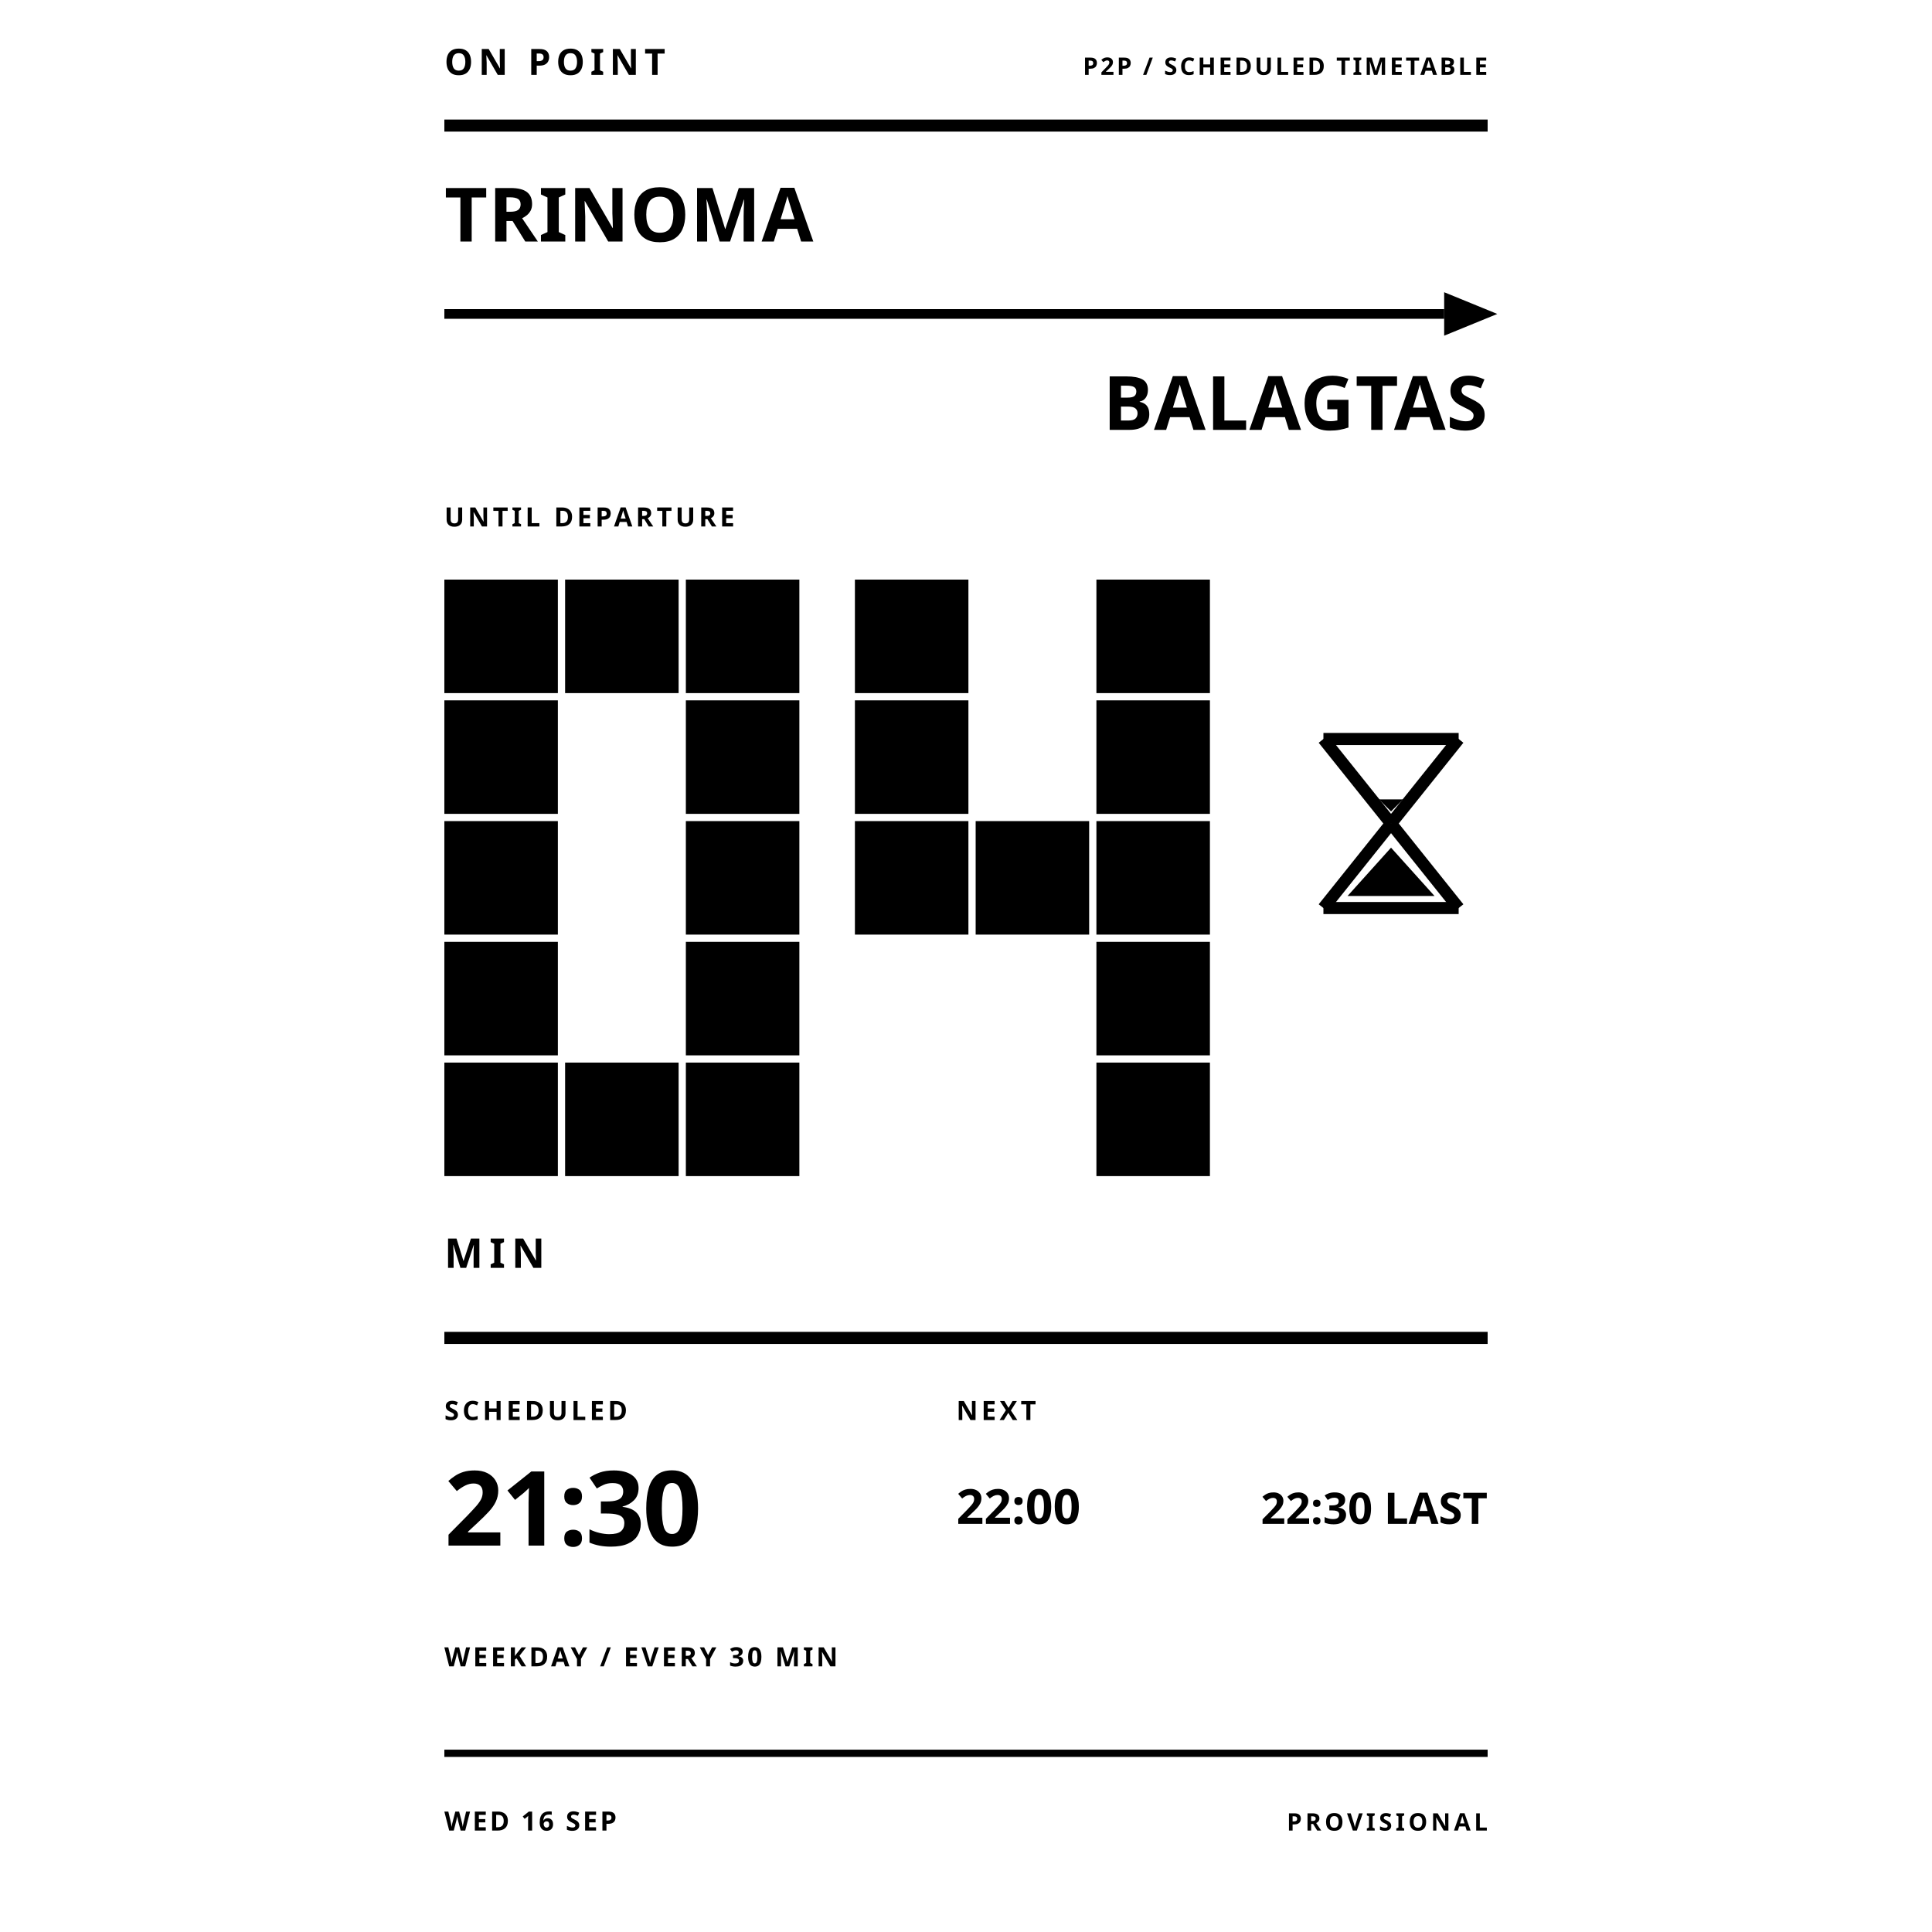
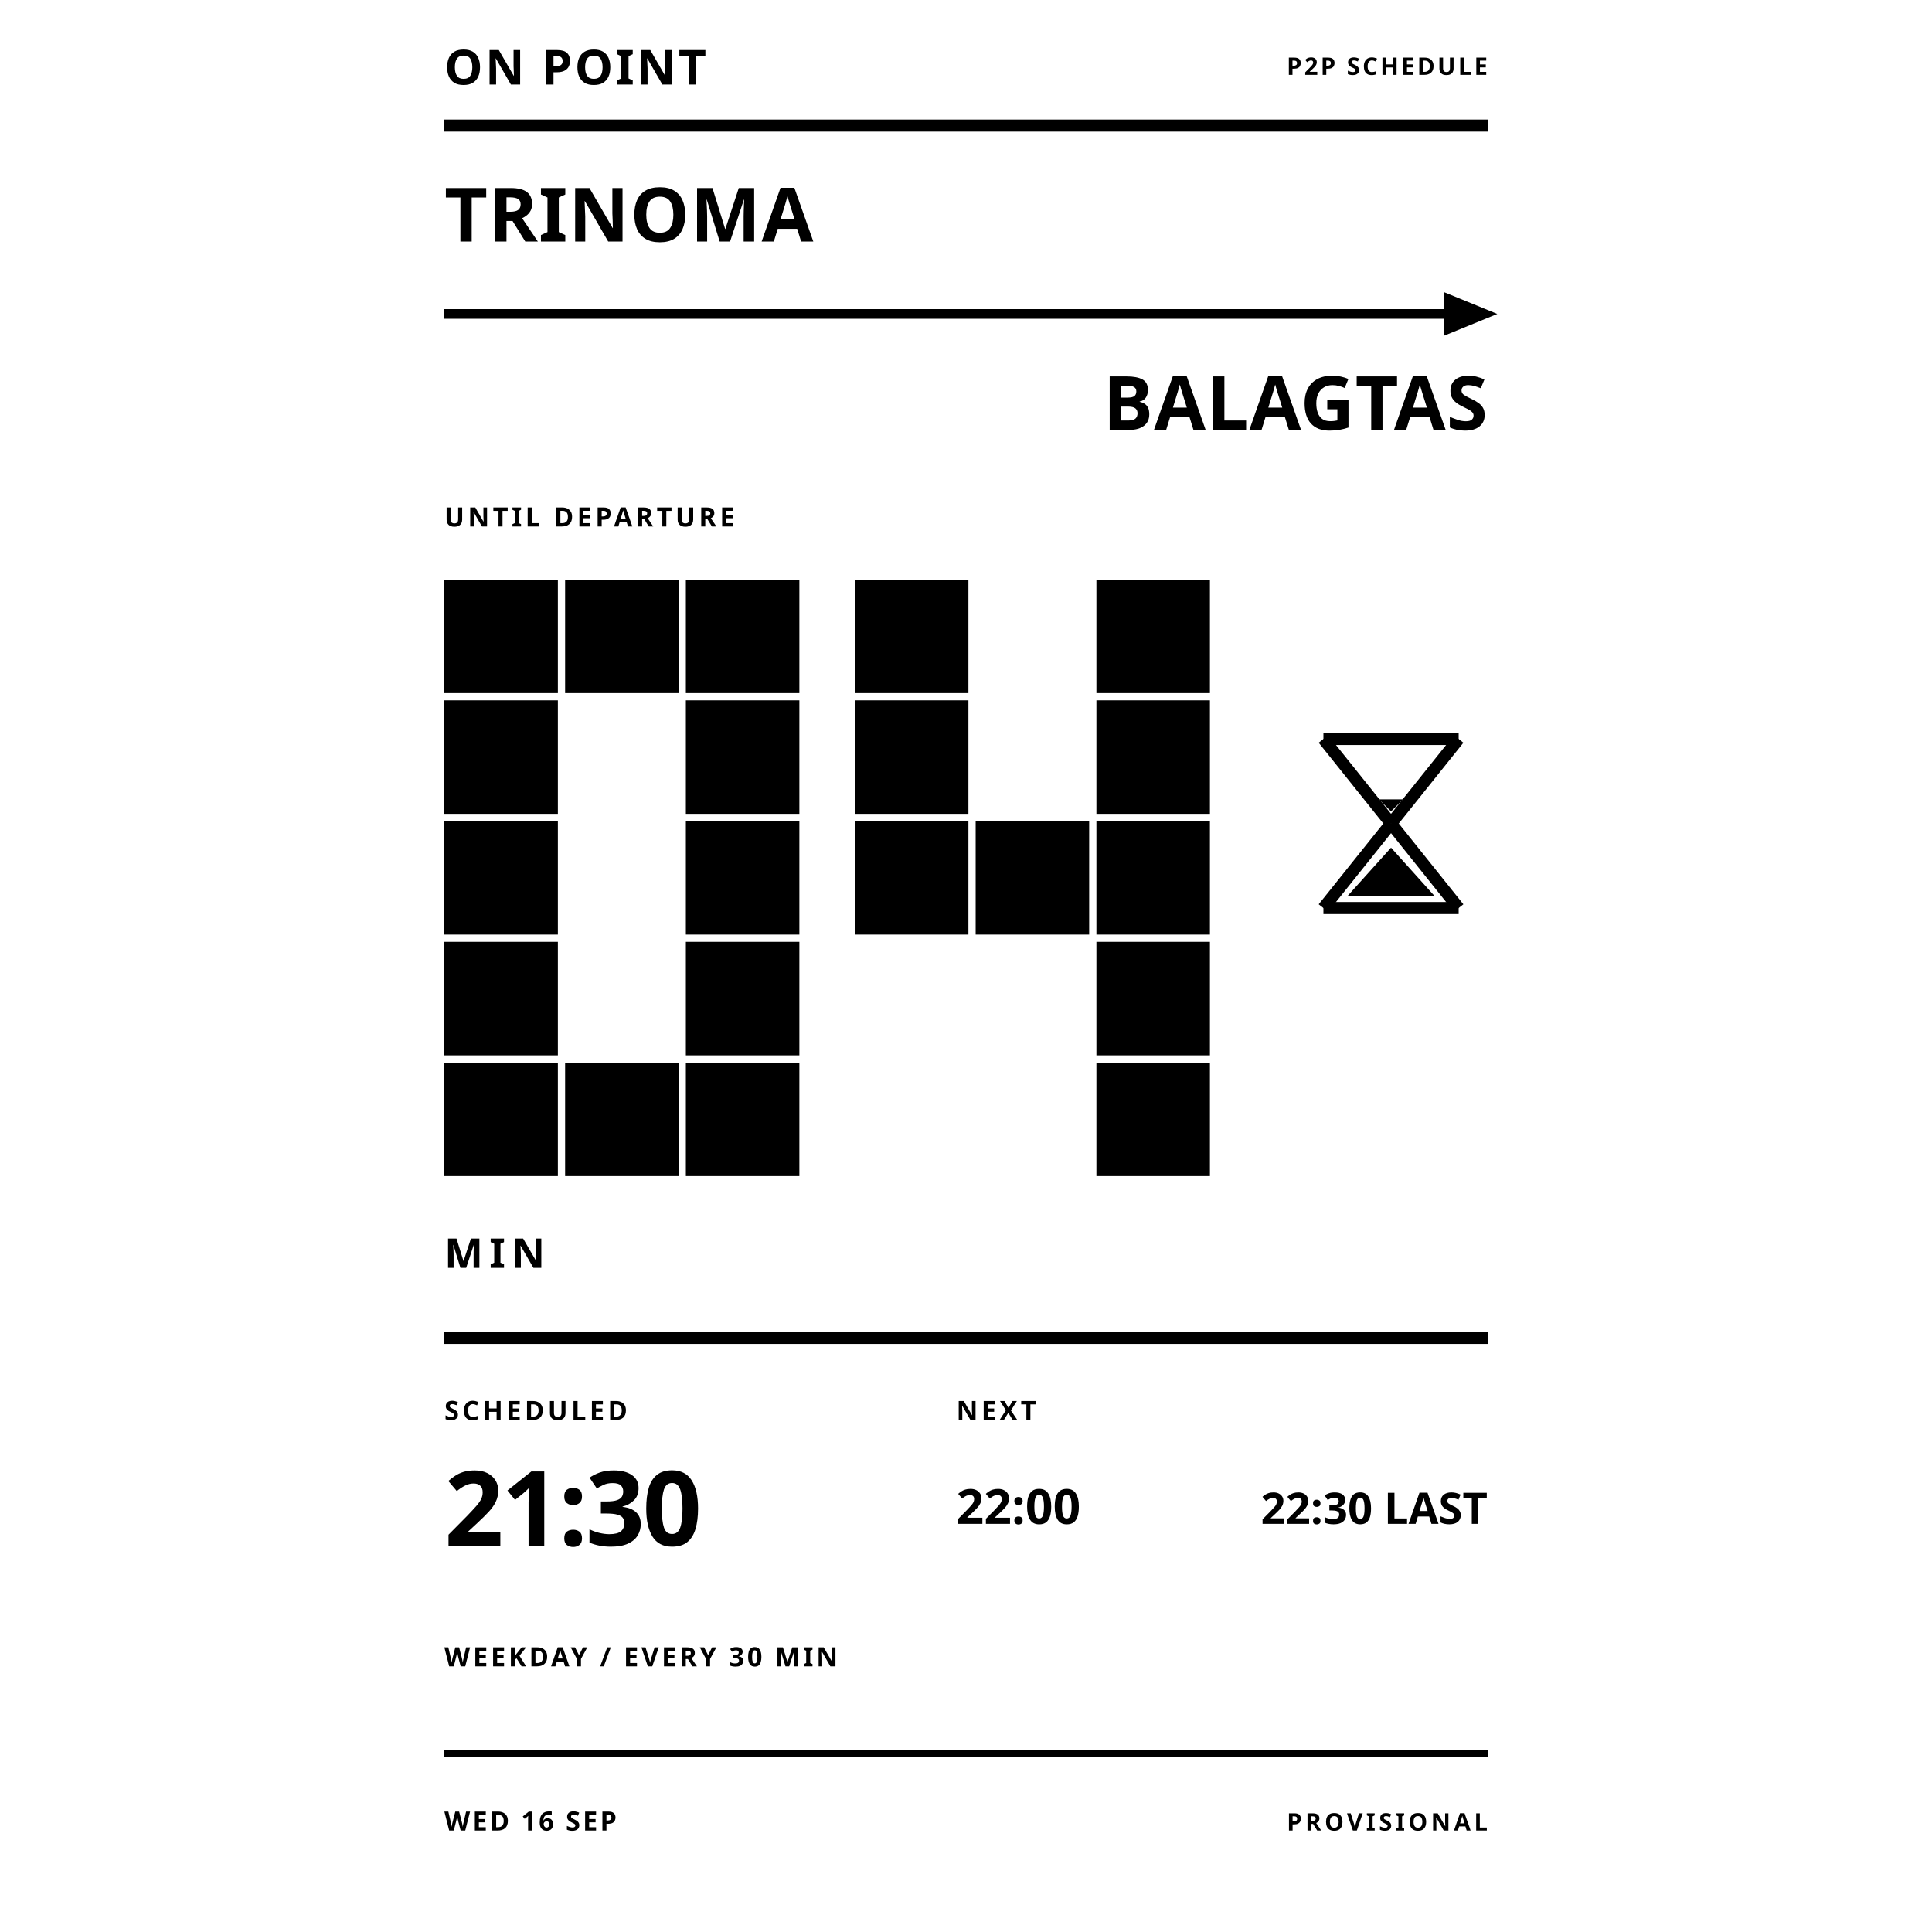
<svg xmlns="http://www.w3.org/2000/svg" width="800" height="800" viewBox="0 0 800 800" data-output-width="480" data-output-height="800">
  <style>
@font-face {
  font-family: 'Preview Noto Sans';
  src: url('file:///Users/almariano1/Downloads/project-on-point/lib/EpdFont/builtinFonts/source/NotoSans/NotoSans-Regular.ttf');
  font-weight: 400;
}
@font-face {
  font-family: 'Preview Noto Sans';
  src: url('file:///Users/almariano1/Downloads/project-on-point/lib/EpdFont/builtinFonts/source/NotoSans/NotoSans-Bold.ttf');
  font-weight: 700;
}
@font-face {
  font-family: 'Preview Ubuntu';
  src: url('file:///Users/almariano1/Downloads/project-on-point/lib/EpdFont/builtinFonts/source/Ubuntu/Ubuntu-Regular.ttf');
  font-weight: 400;
}
@font-face {
  font-family: 'Preview Ubuntu';
  src: url('file:///Users/almariano1/Downloads/project-on-point/lib/EpdFont/builtinFonts/source/Ubuntu/Ubuntu-Bold.ttf');
  font-weight: 700;
}
text { font-family: 'Preview Noto Sans', sans-serif; }
.utility { font-family: 'Preview Ubuntu', sans-serif; }
</style>
  <rect width="800" height="800" fill="#fff" />
  <g transform="translate(160 0)">
-     <text class="utility" x="24" y="31" font-size="15" font-weight="700" fill="#000" text-anchor="start" letter-spacing="2.2">ON POINT</text>
-     <text class="utility" x="456" y="31" font-size="10" font-weight="700" fill="#000" text-anchor="end" letter-spacing="1.0">P2P / SCHEDULED TIMETABLE</text>
+     <text x="24" y="35" font-size="20" font-weight="700" fill="#000" text-anchor="start" letter-spacing="1.0">ON POINT</text>
+     <text class="utility" x="456" y="31" font-size="10" font-weight="700" fill="#000" text-anchor="end" letter-spacing="1.0">P2P SCHEDULE</text>
    <line x1="24" y1="52" x2="456" y2="52" stroke="#000" stroke-width="5" />
    <text x="24" y="100" font-size="31" font-weight="700" fill="#000" text-anchor="start" letter-spacing="0.3">TRINOMA</text>
    <line x1="24" y1="130" x2="438" y2="130" stroke="#000" stroke-width="4" />
    <polygon points="438,121 460,130 438,139" fill="#000" />
    <text x="456" y="178" font-size="31" font-weight="700" fill="#000" text-anchor="end" letter-spacing="0.3">BALAGTAS</text>
    <text class="utility" x="24" y="218" font-size="11" font-weight="700" fill="#000" text-anchor="start" letter-spacing="1.4">UNTIL DEPARTURE</text>
    <rect x="24" y="240" width="47" height="47" fill="#000" />
    <rect x="74" y="240" width="47" height="47" fill="#000" />
    <rect x="124" y="240" width="47" height="47" fill="#000" />
    <rect x="24" y="290" width="47" height="47" fill="#000" />
    <rect x="124" y="290" width="47" height="47" fill="#000" />
    <rect x="24" y="340" width="47" height="47" fill="#000" />
    <rect x="124" y="340" width="47" height="47" fill="#000" />
    <rect x="24" y="390" width="47" height="47" fill="#000" />
    <rect x="124" y="390" width="47" height="47" fill="#000" />
    <rect x="24" y="440" width="47" height="47" fill="#000" />
    <rect x="74" y="440" width="47" height="47" fill="#000" />
    <rect x="124" y="440" width="47" height="47" fill="#000" />
    <rect x="194" y="240" width="47" height="47" fill="#000" />
    <rect x="294" y="240" width="47" height="47" fill="#000" />
    <rect x="194" y="290" width="47" height="47" fill="#000" />
    <rect x="294" y="290" width="47" height="47" fill="#000" />
    <rect x="194" y="340" width="47" height="47" fill="#000" />
    <rect x="244" y="340" width="47" height="47" fill="#000" />
    <rect x="294" y="340" width="47" height="47" fill="#000" />
    <rect x="294" y="390" width="47" height="47" fill="#000" />
    <rect x="294" y="440" width="47" height="47" fill="#000" />
    <line x1="388" y1="306" x2="444" y2="306" stroke="#000" stroke-width="5" />
    <line x1="388" y1="376" x2="444" y2="376" stroke="#000" stroke-width="5" />
    <line x1="388" y1="306" x2="416" y2="341" stroke="#000" stroke-width="5" />
    <line x1="444" y1="306" x2="416" y2="341" stroke="#000" stroke-width="5" />
    <line x1="416" y1="341" x2="388" y2="376" stroke="#000" stroke-width="5" />
    <line x1="416" y1="341" x2="444" y2="376" stroke="#000" stroke-width="5" />
    <polygon points="416,336 411,331 421,331" fill="#000" />
    <polygon points="416,351 398,371 434,371" fill="#000" />
    <text class="utility" x="24" y="525" font-size="17" font-weight="700" fill="#000" text-anchor="start" letter-spacing="2.6">MIN</text>
    <line x1="24" y1="554" x2="456" y2="554" stroke="#000" stroke-width="5" />
    <text class="utility" x="24" y="588" font-size="11" font-weight="700" fill="#000" text-anchor="start" letter-spacing="1.4">SCHEDULED</text>
    <text x="24" y="640" font-size="43" font-weight="700" fill="#000" text-anchor="start" letter-spacing="-1.0">21:30</text>
    <text class="utility" x="236" y="588" font-size="11" font-weight="700" fill="#000" text-anchor="start" letter-spacing="1.4">NEXT</text>
    <text x="236" y="631" font-size="20" font-weight="700" fill="#000" text-anchor="start" letter-spacing="0">22:00</text>
    <text x="456" y="631" font-size="18" font-weight="700" fill="#000" text-anchor="end" letter-spacing="0">22:30 LAST</text>
    <text class="utility" x="24" y="690" font-size="11" font-weight="700" fill="#000" text-anchor="start" letter-spacing="1.2">WEEKDAY / EVERY 30 MIN</text>
    <line x1="24" y1="726" x2="456" y2="726" stroke="#000" stroke-width="3" />
    <text class="utility" x="24" y="758" font-size="11" font-weight="700" fill="#000" text-anchor="start" letter-spacing="1.0">WED 16 SEP</text>
    <text class="utility" x="456" y="758" font-size="10" font-weight="700" fill="#000" text-anchor="end" letter-spacing="1.4">PROVISIONAL</text>
  </g>
</svg>
